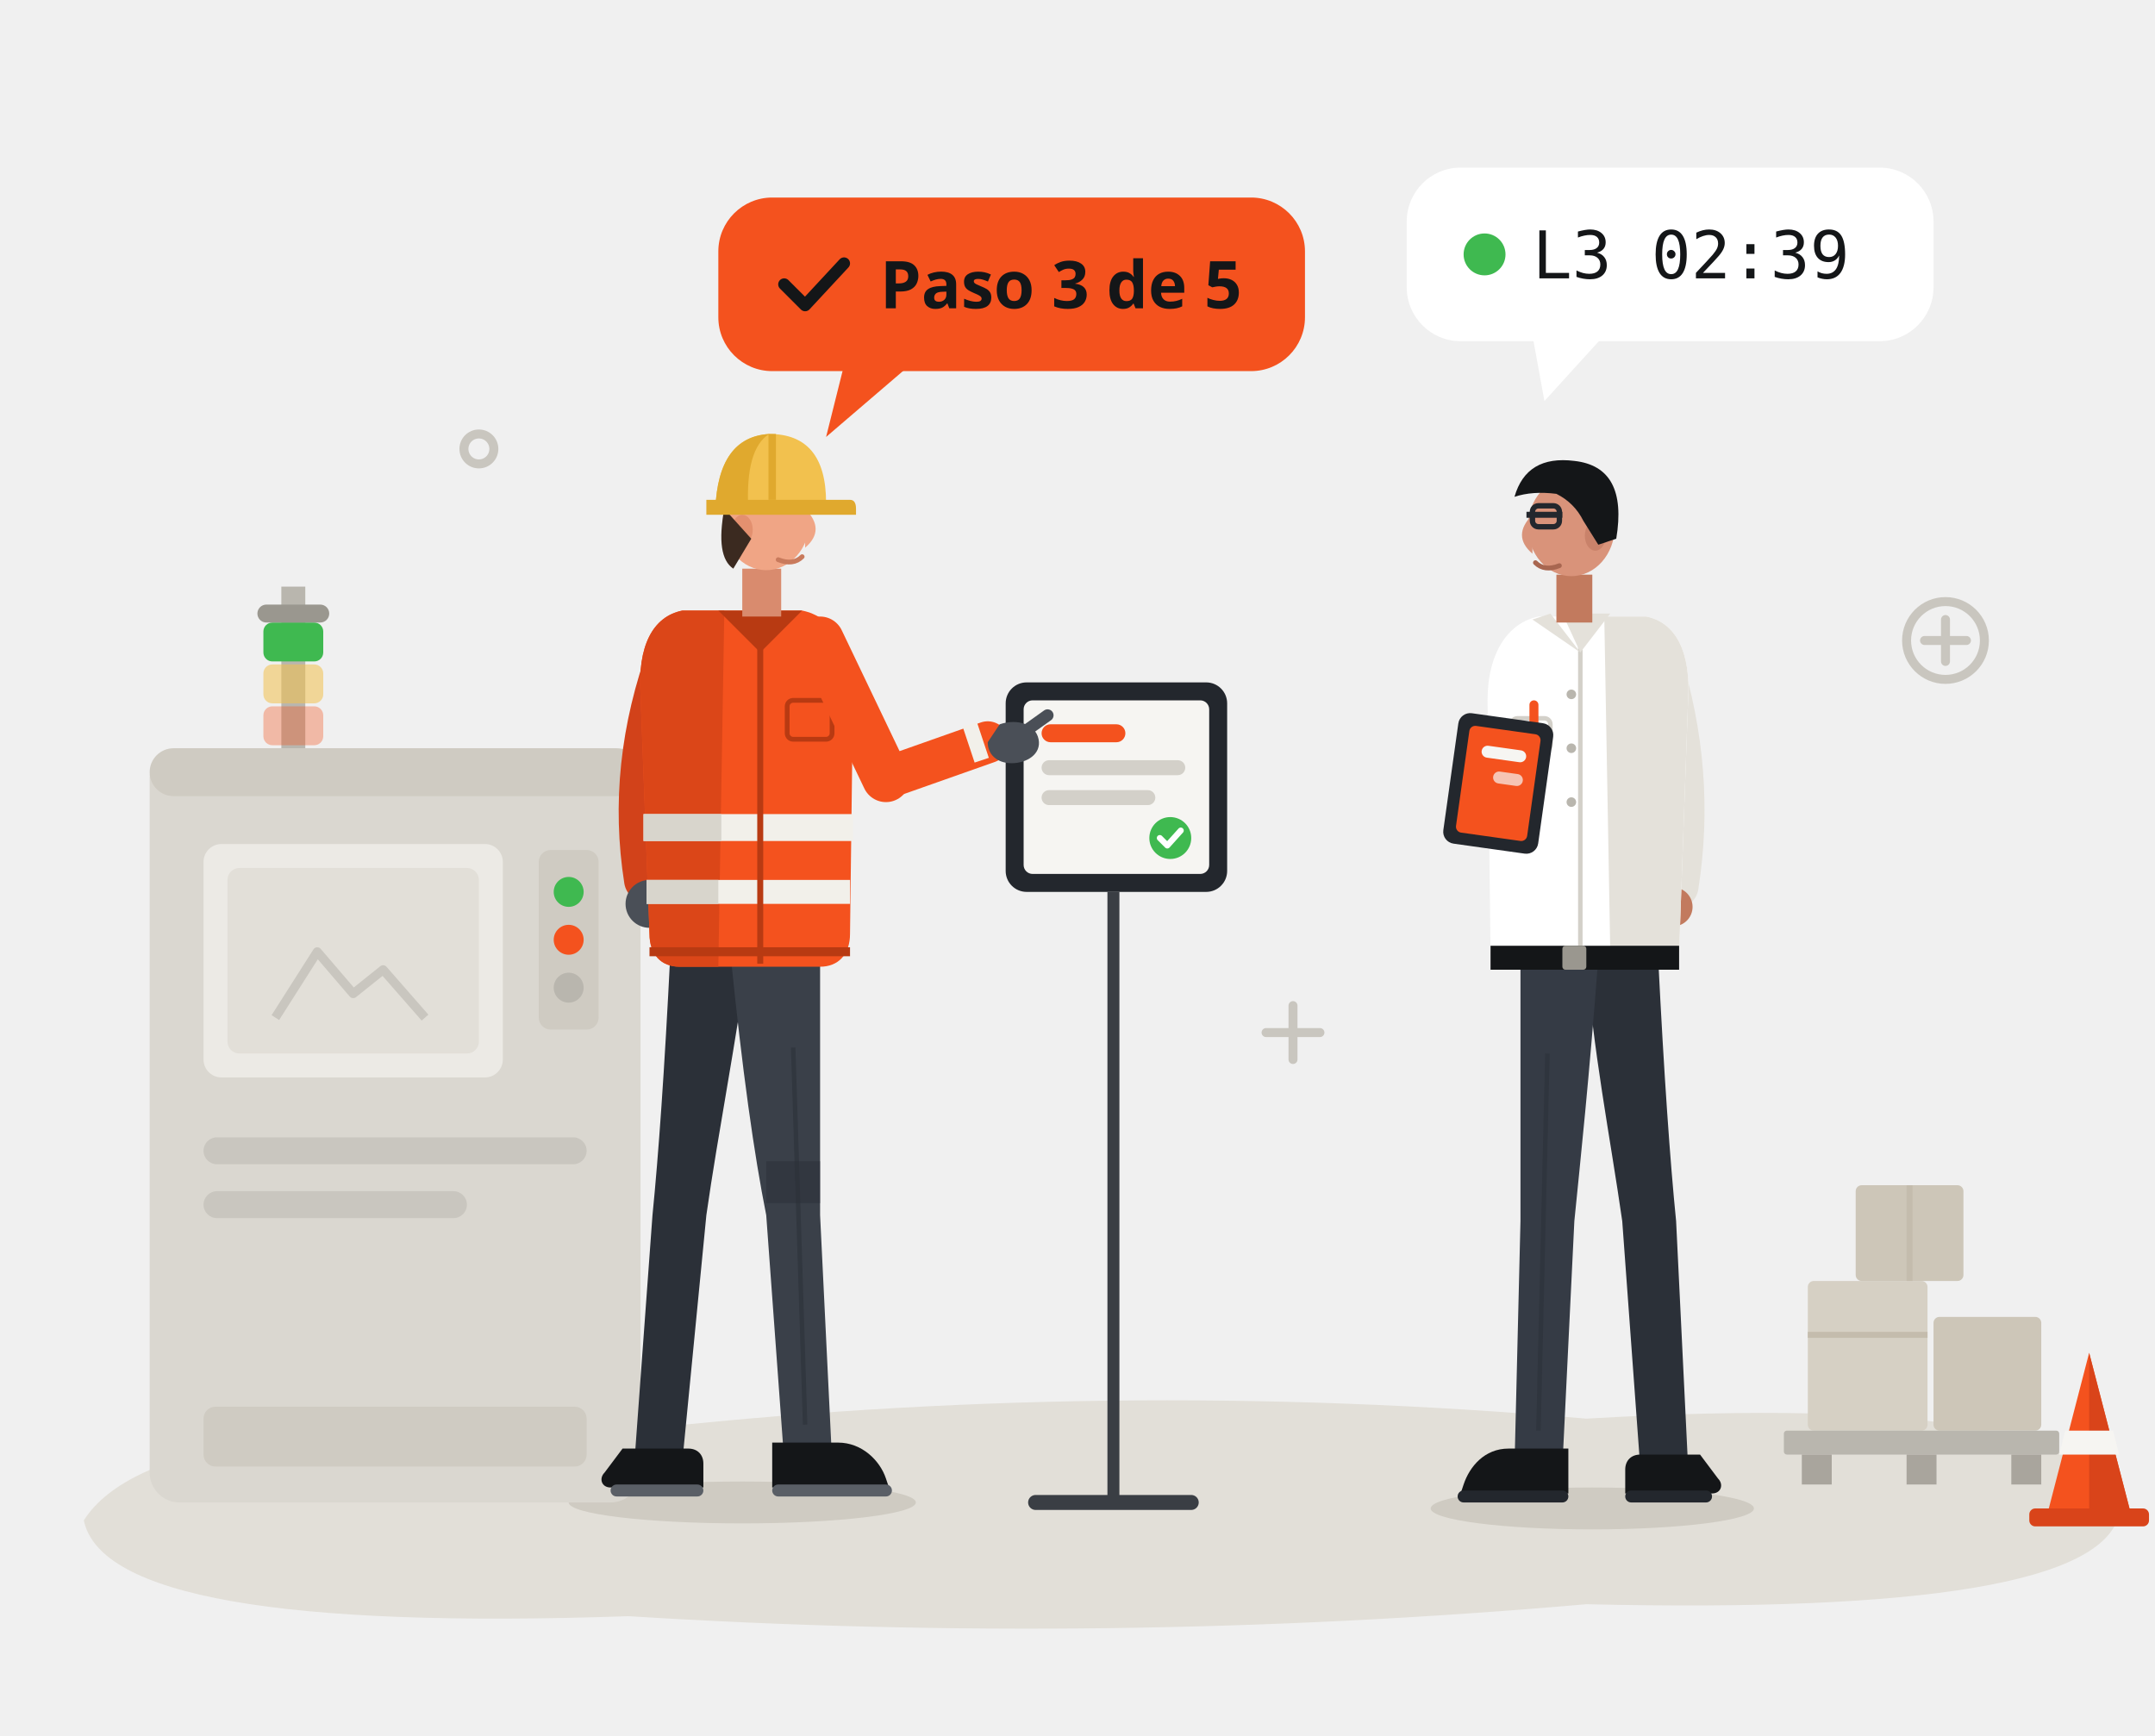
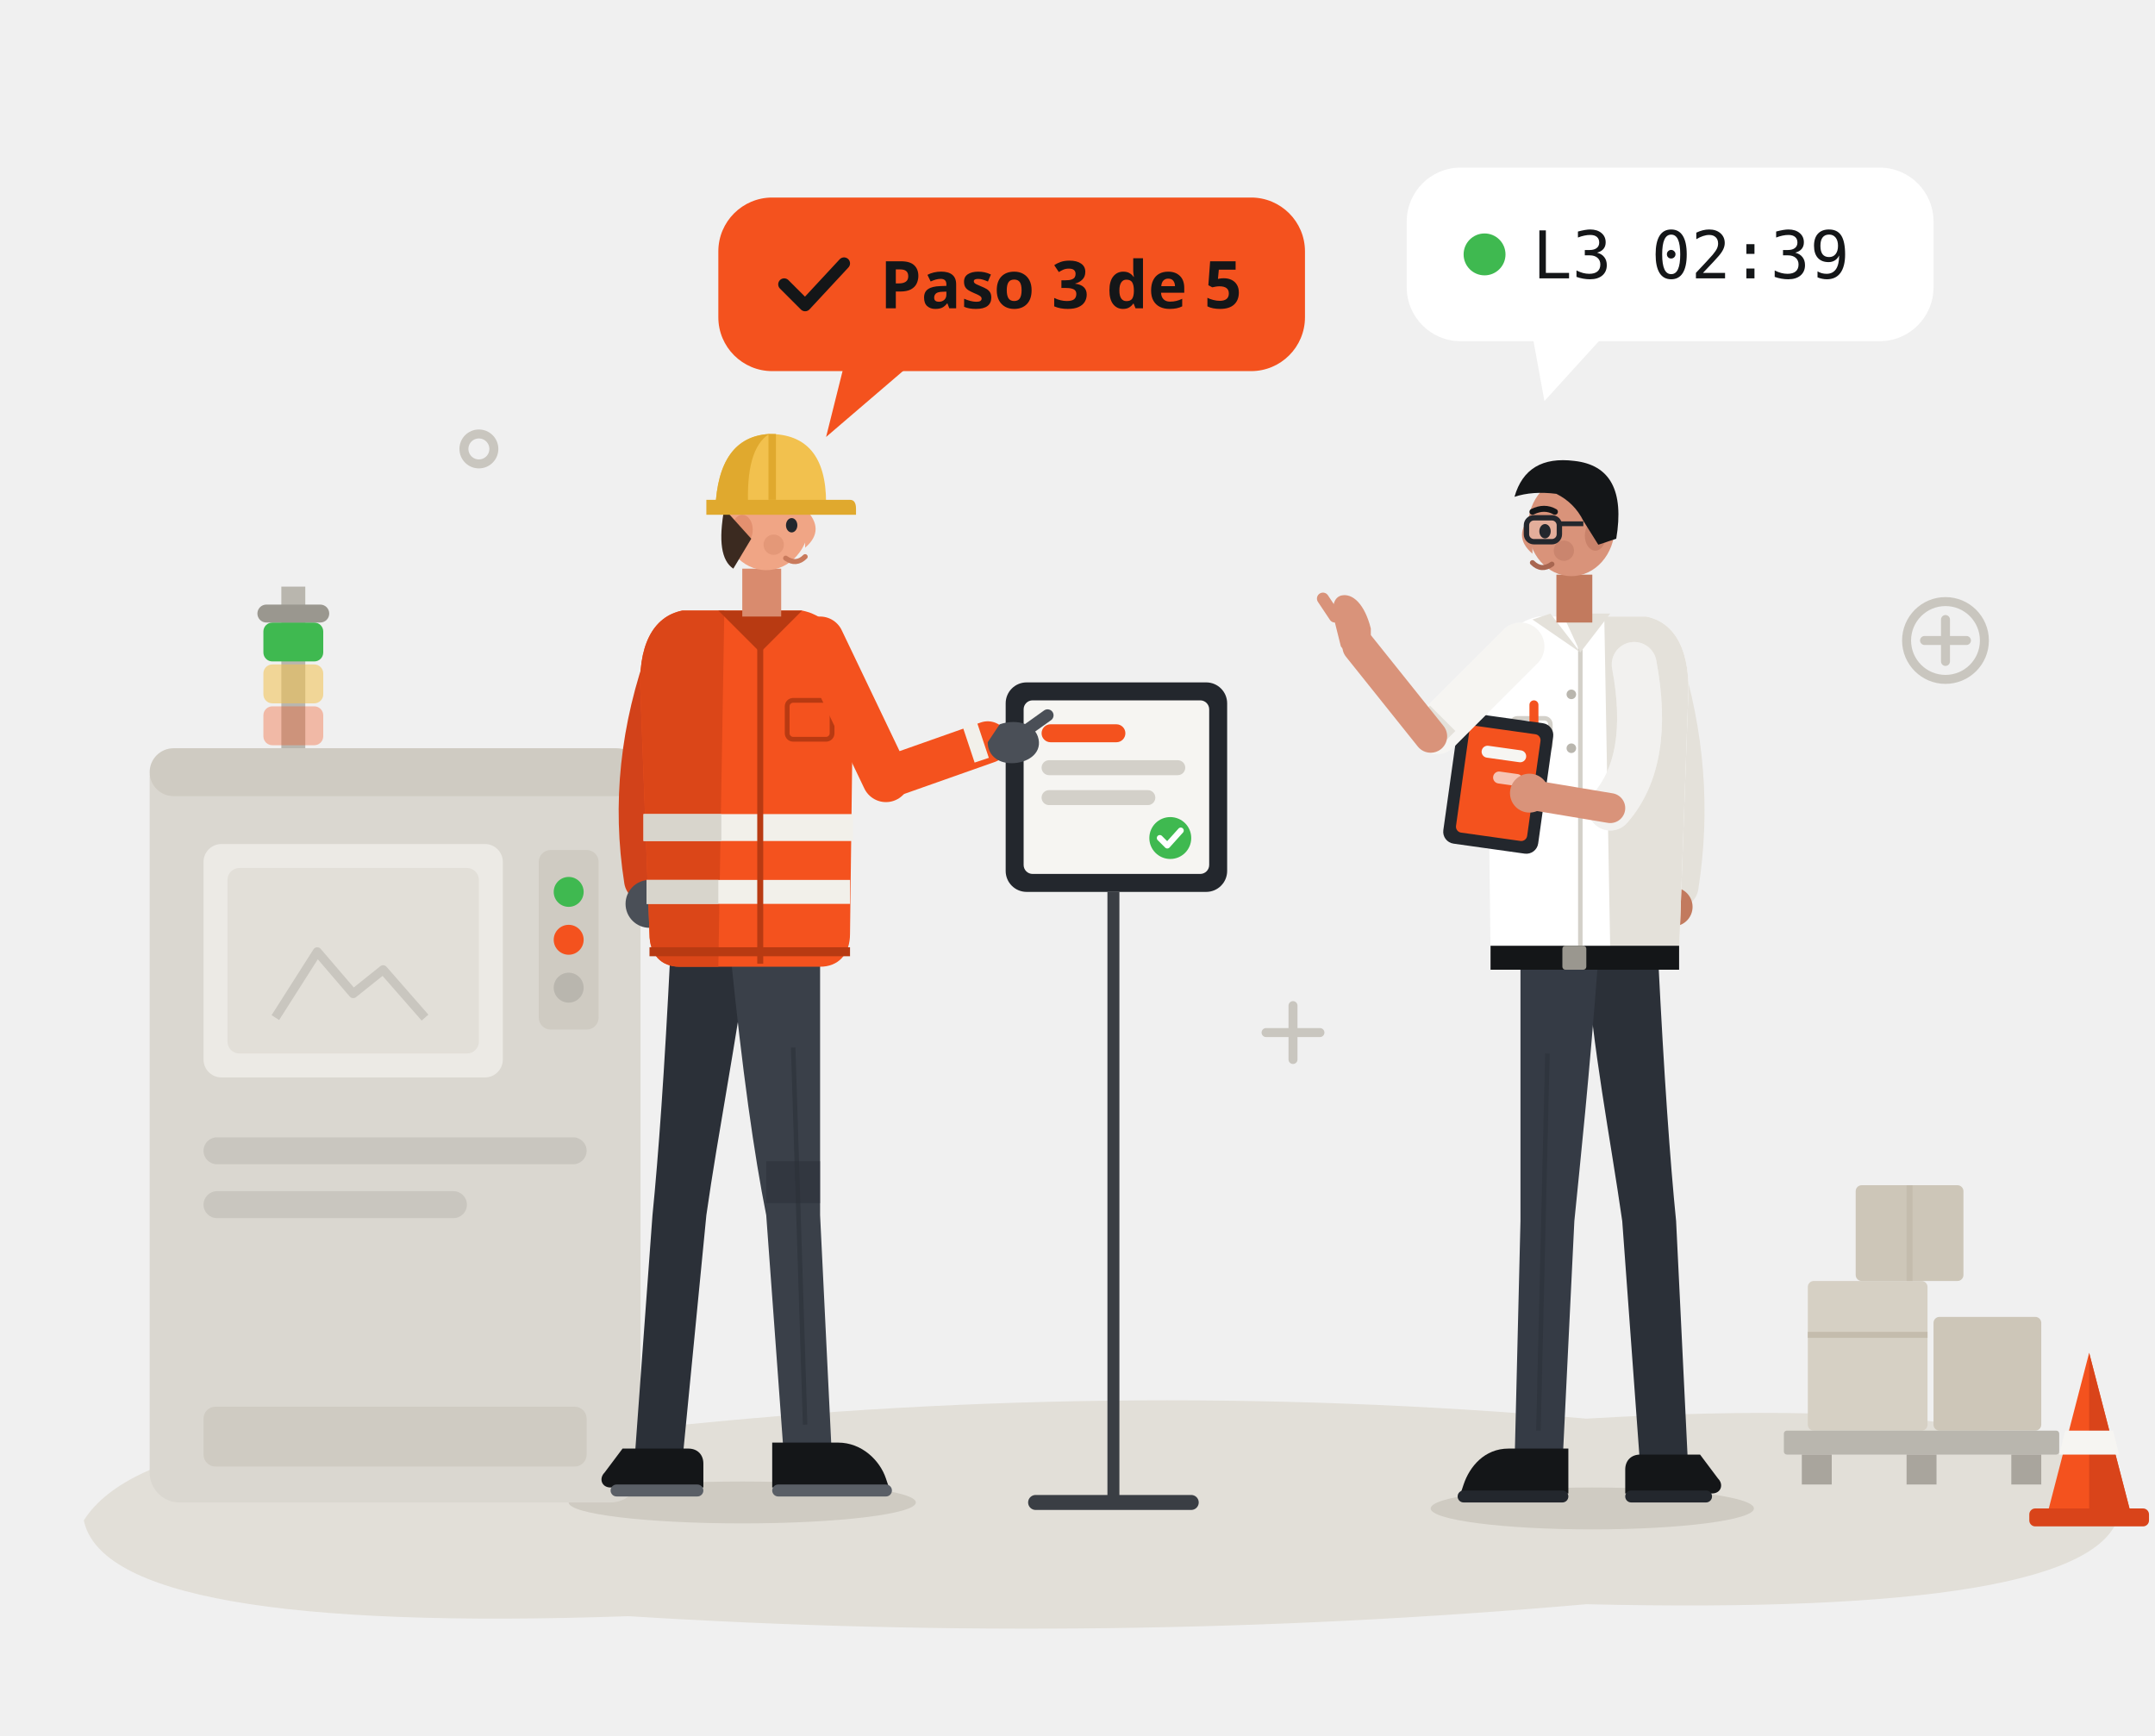
<svg xmlns="http://www.w3.org/2000/svg" viewBox="0 0 720 580" role="img" aria-label="Ilustración: un operario con casco y chaleco reflectante sigue los pasos en la tablet del puesto mientras el jefe de producción consulta el turno">
  <path d="M28 508Q52 470 210 478Q370 460 530 474Q700 464 708 506Q700 540 530 536Q370 550 210 540Q36 546 28 508Z" fill="#E2DFD8" />
  <ellipse cx="248" cy="502" rx="58" ry="7" fill="#CFCBC2" />
  <ellipse cx="532" cy="504" rx="54" ry="7" fill="#CFCBC2" />
  <rect x="50" y="250" width="164" height="252" rx="10" fill="#DAD7D0" />
  <rect x="50" y="250" width="164" height="16" rx="8" fill="#CFCBC2" />
  <rect x="68" y="282" width="100" height="78" rx="6" fill="#ECEAE5" />
  <rect x="76" y="290" width="84" height="62" rx="4" fill="#E2DFD8" />
  <path d="M92 340l14-22 12 14 10-8 14 16" fill="none" stroke="#C9C6BF" stroke-width="3" stroke-linejoin="round" />
  <rect x="180" y="284" width="20" height="60" rx="4" fill="#CFCBC2" />
-   <circle class="ilus-blink" cx="190" cy="298" r="5" fill="#3FB950" />
+   <circle cx="190" cy="298" r="5" fill="#3FB950" class="ilus-blink" />
  <circle cx="190" cy="314" r="5" fill="#F4521E" />
  <circle cx="190" cy="330" r="5" fill="#B9B6AE" />
  <rect x="68" y="380" width="128" height="9" rx="4.5" fill="#C9C6BF" />
  <rect x="68" y="398" width="88" height="9" rx="4.5" fill="#C9C6BF" />
  <rect x="68" y="470" width="128" height="20" rx="4" fill="#CFCBC2" />
  <rect x="94" y="196" width="8" height="54" fill="#B9B6AE" />
-   <rect class="ilus-blink" x="88" y="208" width="20" height="13" rx="3" fill="#3FB950" />
+   <rect x="88" y="208" width="20" height="13" rx="3" fill="#3FB950" class="ilus-blink" />
  <rect x="88" y="222" width="20" height="13" rx="3" fill="#F2C14E" opacity=".55" />
  <rect x="88" y="236" width="20" height="13" rx="3" fill="#F4521E" opacity=".35" />
  <rect x="86" y="202" width="24" height="6" rx="3" fill="#9A978F" />
  <rect x="604" y="428" width="40" height="50" rx="2" fill="#D6D0C4" />
  <path d="M604 446h40" stroke="#C4BCAD" stroke-width="2" />
  <rect x="646" y="440" width="36" height="38" rx="2" fill="#CDC6B8" />
  <rect x="620" y="396" width="36" height="32" rx="2" fill="#CDC6B8" />
  <path d="M638 396v32" stroke="#C4BCAD" stroke-width="2" />
  <rect x="596" y="478" width="92" height="8" rx="1" fill="#B9B6AE" />
  <rect x="602" y="486" width="10" height="10" fill="#A9A59D" />
  <rect x="637" y="486" width="10" height="10" fill="#A9A59D" />
  <rect x="672" y="486" width="10" height="10" fill="#A9A59D" />
  <path d="M684 506L698 452L712 506Z" fill="#F4521E" />
  <path d="M698 452L712 506H698Z" fill="#D9441A" />
  <path d="M690 478h16l2 8h-20z" fill="#F6F5F2" />
  <rect x="678" y="504" width="40" height="6" rx="2" fill="#D9441A" />
  <path d="M432 336v18M423 345h18" stroke="#C9C6BF" stroke-width="3" stroke-linecap="round" />
  <circle cx="650" cy="214" r="13" fill="none" stroke="#C9C6BF" stroke-width="3" />
  <path d="M650 207v14M643 214h14" stroke="#C9C6BF" stroke-width="3" stroke-linecap="round" />
  <circle cx="160" cy="150" r="5" fill="none" stroke="#C9C6BF" stroke-width="3" />
  <path d="M372 298V500" stroke="#3A3E44" stroke-width="4" />
  <path d="M346 502h52" stroke="#3A3E44" stroke-width="5" stroke-linecap="round" />
  <rect x="336" y="228" width="74" height="70" rx="7" fill="#23272D" />
  <rect x="342" y="234" width="62" height="58" rx="3" fill="#F6F5F2" />
  <rect x="348" y="242" width="28" height="6" rx="3" fill="#F4521E" />
  <rect x="348" y="254" width="48" height="5" rx="2.5" fill="#D3D0C9" />
  <rect x="348" y="264" width="38" height="5" rx="2.5" fill="#D3D0C9" />
-   <circle class="ilus-blink" cx="391" cy="280" r="7" fill="#3FB950" />
+   <circle cx="391" cy="280" r="7" fill="#3FB950" class="ilus-blink" />
  <path d="M387.5 280l2.5 2.5 4.5-5" fill="none" stroke="#fff" stroke-width="2" stroke-linecap="round" stroke-linejoin="round" />
-   <g class="ilus-breathe" style="--d:0s">
+   <g class="ilus-breathe" style="--d:0.00s">
    <g transform="translate(248 500)">
      <path d="M-24 -182C-26 -142 -28 -114 -30 -94L-36 -12H-20L-12 -94C-8 -122 -2 -152 2 -182Z" fill="#2B3038" />
      <path d="M-4 -182C0 -142 4 -114 8 -94L14 -12H30L26 -94C26 -130 26 -158 26 -182Z" fill="#3A4049" />
      <path d="M17 -150L21 -24" stroke="#2B3038" stroke-width="1.5" opacity=".6" />
      <path d="M8 -112h18v14H8z" fill="#2B3038" opacity=".55" />
      <path d="M-40 -16h22c3 0 5 2 5 5v8h-31c-3 0-4-3-2-5z" fill="#141618" />
      <rect x="-44" y="-4" width="31" height="4" rx="2" fill="#5A5F66" />
      <path d="M10 -18h22c8 0 14 6 16 12l1 3H10z" fill="#141618" />
      <rect x="10" y="-4" width="40" height="4" rx="2" fill="#5A5F66" />
      <path d="M-24 -282Q-38 -244 -32 -206" fill="none" stroke="#D2421A" stroke-width="15" stroke-linecap="round" />
      <circle cx="-31" cy="-198" r="8" fill="#4A4F57" />
      <path d="M-20 -296C-30 -294 -35 -284 -34 -268L-31 -188C-31 -181 -27 -177 -21 -177H26C32 -177 36 -181 36 -188L37 -268C37 -284 30 -294 20 -296Z" fill="#F4521E" />
      <path d="M-20 -296C-30 -294 -35 -284 -34 -268L-31 -188C-31 -181 -27 -177 -21 -177H-8L-6 -296Z" fill="#DB4618" />
      <path d="M-33 -228H37V-219H-33Z" fill="#F2F0EA" />
      <path d="M-32 -206H36V-198H-32Z" fill="#F2F0EA" />
      <path d="M-33 -228H-7V-219H-33ZM-32 -206H-8V-198H-32Z" fill="#D8D5CC" />
      <path d="M-14 -296L-12 -228M-2 -296L-1 -228" stroke="#F2F0EA" stroke-width="4" opacity="0" />
      <path d="M6 -294V-178" stroke="#B83A12" stroke-width="2" />
      <rect x="15" y="-266" width="15" height="13" rx="2" fill="none" stroke="#B83A12" stroke-width="1.6" />
      <path d="M-8 -296L6 -282L20 -296Z" fill="#B83A12" />
      <path d="M-31 -182H36" stroke="#B83A12" stroke-width="3" />
      <path d="M0 -310h13v16H0z" fill="#D98B6E" />
      <ellipse cx="8" cy="-326" rx="14.5" ry="16.5" fill="#F0A585" />
      <path d="M21 -330Q28 -323 21 -317Z" fill="#F0A585" />
      <ellipse cx="0" cy="-323" rx="3.5" ry="5" fill="#E3906F" />
      <path d="M-6 -330Q-9 -314 -3 -310L3 -320Z" fill="#3B2A20" />
-       <path d="M12 -313Q17 -311 20 -314" fill="none" stroke="#C97A5C" stroke-width="1.6" stroke-linecap="round" />
+       <circle cx="10.5" cy="-318" r="3.4" fill="#C97A5C" opacity=".3" data-cara="" />
+       <ellipse cx="16.5" cy="-324.5" rx="1.9" ry="2.4" fill="#23272D" />
+       <path d="M13 -330.5Q16.5 -332.5 20.5 -330.5" fill="none" stroke="#3B2A20" stroke-width="2" stroke-linecap="round" />
+       <path d="M14.5 -313.5Q18 -311 21 -314" fill="none" stroke="#C97A5C" stroke-width="1.7" stroke-linecap="round" />
      <path d="M-9 -330Q-8 -354 9 -355Q28 -355 28 -332Z" fill="#F2C14E" />
      <path d="M9 -355Q-8 -354 -9 -330H2Q1 -350 9 -355Z" fill="#E0A92E" />
      <path d="M-12 -333H36Q38 -333 38 -330V-328H-12Z" fill="#E0A92E" />
      <path d="M10 -355V-333" stroke="#E0A92E" stroke-width="2.5" />
      <path d="M26 -286L48 -240" fill="none" stroke="#F4521E" stroke-width="16" stroke-linecap="round" />
      <path d="M48 -240L82 -252" fill="none" stroke="#F4521E" stroke-width="14" stroke-linecap="round" />
      <path d="M76 -258L80 -246" stroke="#F2F0EA" stroke-width="5" />
      <path d="M86 -258c6 -2 12 0 13 5c1 5 -4 8 -9 8c-5 0 -8 -3 -8 -7z" fill="#4A4F57" />
      <path d="M95 -256l7 -5" stroke="#4A4F57" stroke-width="4" stroke-linecap="round" />
    </g>
  </g>
  <g class="ilus-breathe" style="--d:0.45s">
    <g transform="translate(532 502) scale(-1 1)">
      <path d="M-22 -182C-24 -142 -26 -114 -28 -94L-32 -12H-16L-10 -94C-6 -122 0 -152 2 -182Z" fill="#2B3038" />
      <path d="M-2 -182C1 -142 4 -114 6 -94L10 -12H26L24 -94C24 -130 24 -158 24 -182Z" fill="#353B45" />
      <path d="M15 -150L18 -24" stroke="#2B3038" stroke-width="1.5" opacity=".6" />
      <path d="M-36 -16h20c3 0 5 2 5 5v8h-29c-3 0-4-3-2-5z" fill="#141618" />
      <rect x="-40" y="-4" width="29" height="4" rx="2" fill="#23272D" />
      <path d="M8 -18h20c8 0 13 6 15 12l1 3H8z" fill="#141618" />
      <rect x="8" y="-4" width="37" height="4" rx="2" fill="#23272D" />
      <path d="M-22 -282Q-34 -244 -28 -206" fill="none" stroke="#E4E1DA" stroke-width="15" stroke-linecap="round" />
      <circle cx="-27" cy="-199" r="6.5" fill="#C27A5E" />
      <path d="M-18 -296C-28 -294 -33 -284 -32 -268L-29 -184H34L35 -268C35 -284 28 -294 18 -296Z" fill="#FFFFFF" />
      <path d="M-18 -296C-28 -294 -33 -284 -32 -268L-29 -184H-6L-4 -296Z" fill="#E4E1DA" />
      <path d="M4 -292V-186" stroke="#D3D0C9" stroke-width="1.5" />
      <circle cx="7" cy="-270" r="1.6" fill="#B9B6AE" />
      <circle cx="7" cy="-252" r="1.6" fill="#B9B6AE" />
      <circle cx="7" cy="-234" r="1.6" fill="#B9B6AE" />
      <path d="M-6 -297L4 -284L10 -297Z" fill="#E4E1DA" />
      <path d="M4 -284L14 -297L20 -295Z" fill="#E4E1DA" />
      <rect x="14" y="-262" width="13" height="11" rx="2" fill="none" stroke="#D3D0C9" stroke-width="1.5" />
      <rect x="18" y="-268" width="3" height="10" rx="1.5" fill="#F4521E" />
      <path d="M-29 -186H34V-178H-29Z" fill="#141618" />
      <rect x="2" y="-186" width="8" height="8" rx="1" fill="#9A978F" />
      <path d="M0 -310h12v16H0z" fill="#C27A5E" />
      <ellipse cx="7" cy="-326" rx="14.5" ry="16.5" fill="#D9937A" />
      <path d="M20 -330Q27 -323 20 -317Z" fill="#D9937A" />
      <ellipse cx="-1" cy="-323" rx="3.5" ry="5" fill="#C9826A" />
      <path d="M-8 -322Q-12 -346 6 -348Q22 -350 26 -336Q20 -338 12 -337Q6 -334 3 -328L-2 -320Z" fill="#141618" />
-       <path d="M10 -330h12" stroke="#23272D" stroke-width="2" />
-       <rect x="11" y="-333" width="9" height="7" rx="2" fill="none" stroke="#23272D" stroke-width="1.8" />
-       <path d="M11 -313Q16 -311 19 -314" fill="none" stroke="#A86650" stroke-width="1.6" stroke-linecap="round" />
+       <path d="M3 -327H11" stroke="#23272D" stroke-width="1.6" />
+       <rect x="11" y="-329" width="11" height="8" rx="2.5" fill="#FFFFFF" fill-opacity=".25" stroke="#23272D" stroke-width="1.8" />
+       <circle cx="9.5" cy="-318" r="3.4" fill="#A86650" opacity=".3" />
+       <ellipse cx="15.8" cy="-324.5" rx="1.9" ry="2.4" fill="#23272D" />
+       <path d="M12.5 -331Q16 -333 20 -331" fill="none" stroke="#141618" stroke-width="2" stroke-linecap="round" />
+       <path d="M13.5 -313.5Q17 -311 20 -314" fill="none" stroke="#A86650" stroke-width="1.7" stroke-linecap="round" />
      <g transform="rotate(-8 30 -236)">
        <rect x="16" y="-262" width="32" height="44" rx="4" fill="#23272D" />
        <rect x="20" y="-258" width="24" height="36" rx="2" fill="#F4521E" />
        <rect x="24" y="-252" width="15" height="4" rx="2" fill="#F6F5F2" />
        <rect x="24" y="-244" width="10" height="4" rx="2" fill="#F6F5F2" opacity=".7" />
      </g>
+       <path d="M-14 -280Q-20 -248 -6 -232" fill="none" stroke="#FFFFFF" stroke-width="15" stroke-linecap="round" />
+       <path d="M-14 -280Q-20 -248 -6 -232" fill="none" stroke="#D3D0C9" stroke-width="15" stroke-linecap="round" opacity=".3" />
+       <path d="M-6 -232L18 -236" fill="none" stroke="#D9937A" stroke-width="10" stroke-linecap="round" />
+       <circle cx="21" cy="-237" r="6.5" fill="#D9937A" />
+       <path d="M24 -286L52 -258" fill="none" stroke="#FFFFFF" stroke-width="16" stroke-linecap="round" />
+       <path d="M24 -286L52 -258" fill="none" stroke="#E4E1DA" stroke-width="16" stroke-linecap="round" opacity=".35" />
+       <path d="M50 -262l6 6" stroke="#E4E1DA" stroke-width="12" />
+       <path d="M54 -256L78 -286" fill="none" stroke="#D9937A" stroke-width="11" stroke-linecap="round" />
+       <path d="M74 -292c2 -8 6 -12 10 -11c3 1 3 5 2 9l-2 8c-3 4 -8 4 -10 -1z" fill="#D9937A" />
+       <path d="M86 -296l4 -6" stroke="#D9937A" stroke-width="4" stroke-linecap="round" />
    </g>
-     <path d="M-14 -280Q-20 -248 -6 -232" fill="none" stroke="#FFFFFF" stroke-width="15" stroke-linecap="round" />
-     <path d="M-14 -280Q-20 -248 -6 -232" fill="none" stroke="#D3D0C9" stroke-width="15" stroke-linecap="round" opacity=".3" />
-     <path d="M-6 -232L18 -236" fill="none" stroke="#D9937A" stroke-width="10" stroke-linecap="round" />
-     <circle cx="21" cy="-237" r="6.5" fill="#D9937A" />
-     <path d="M24 -286L52 -258" fill="none" stroke="#FFFFFF" stroke-width="16" stroke-linecap="round" />
-     <path d="M24 -286L52 -258" fill="none" stroke="#E4E1DA" stroke-width="16" stroke-linecap="round" opacity=".35" />
-     <path d="M50 -262l6 6" stroke="#E4E1DA" stroke-width="12" />
-     <path d="M54 -256L78 -286" fill="none" stroke="#D9937A" stroke-width="11" stroke-linecap="round" />
-     <path d="M74 -292c2 -8 6 -12 10 -11c3 1 3 5 2 9l-2 8c-3 4 -8 4 -10 -1z" fill="#D9937A" />
-     <path d="M86 -296l4 -6" stroke="#D9937A" stroke-width="4" stroke-linecap="round" />
  </g>
  <g class="ilus-bubble" style="--i:0">
    <rect x="240" y="66" width="196" height="58" rx="18" fill="#F4521E" />
    <path d="M282 122l-6 24 28-24z" fill="#F4521E" />
    <path d="M262 95l7 7 13-14" fill="none" stroke="#141618" stroke-width="4" stroke-linecap="round" stroke-linejoin="round" />
    <text x="294" y="103" font-family="DM Sans, sans-serif" font-weight="700" font-size="22" fill="#141618">Paso 3 de 5</text>
  </g>
  <g class="ilus-bubble" style="--i:1">
    <rect x="470" y="56" width="176" height="58" rx="18" fill="#FFFFFF" />
    <path d="M512 112l4 22 20-22z" fill="#FFFFFF" />
-     <circle class="ilus-blink" cx="496" cy="85" r="7" fill="#3FB950" />
+     <circle cx="496" cy="85" r="7" fill="#3FB950" class="ilus-blink" />
    <text x="512" y="93" font-family="DM Mono, monospace" font-weight="500" font-size="22" fill="#141618">L3 02:39</text>
  </g>
</svg>
